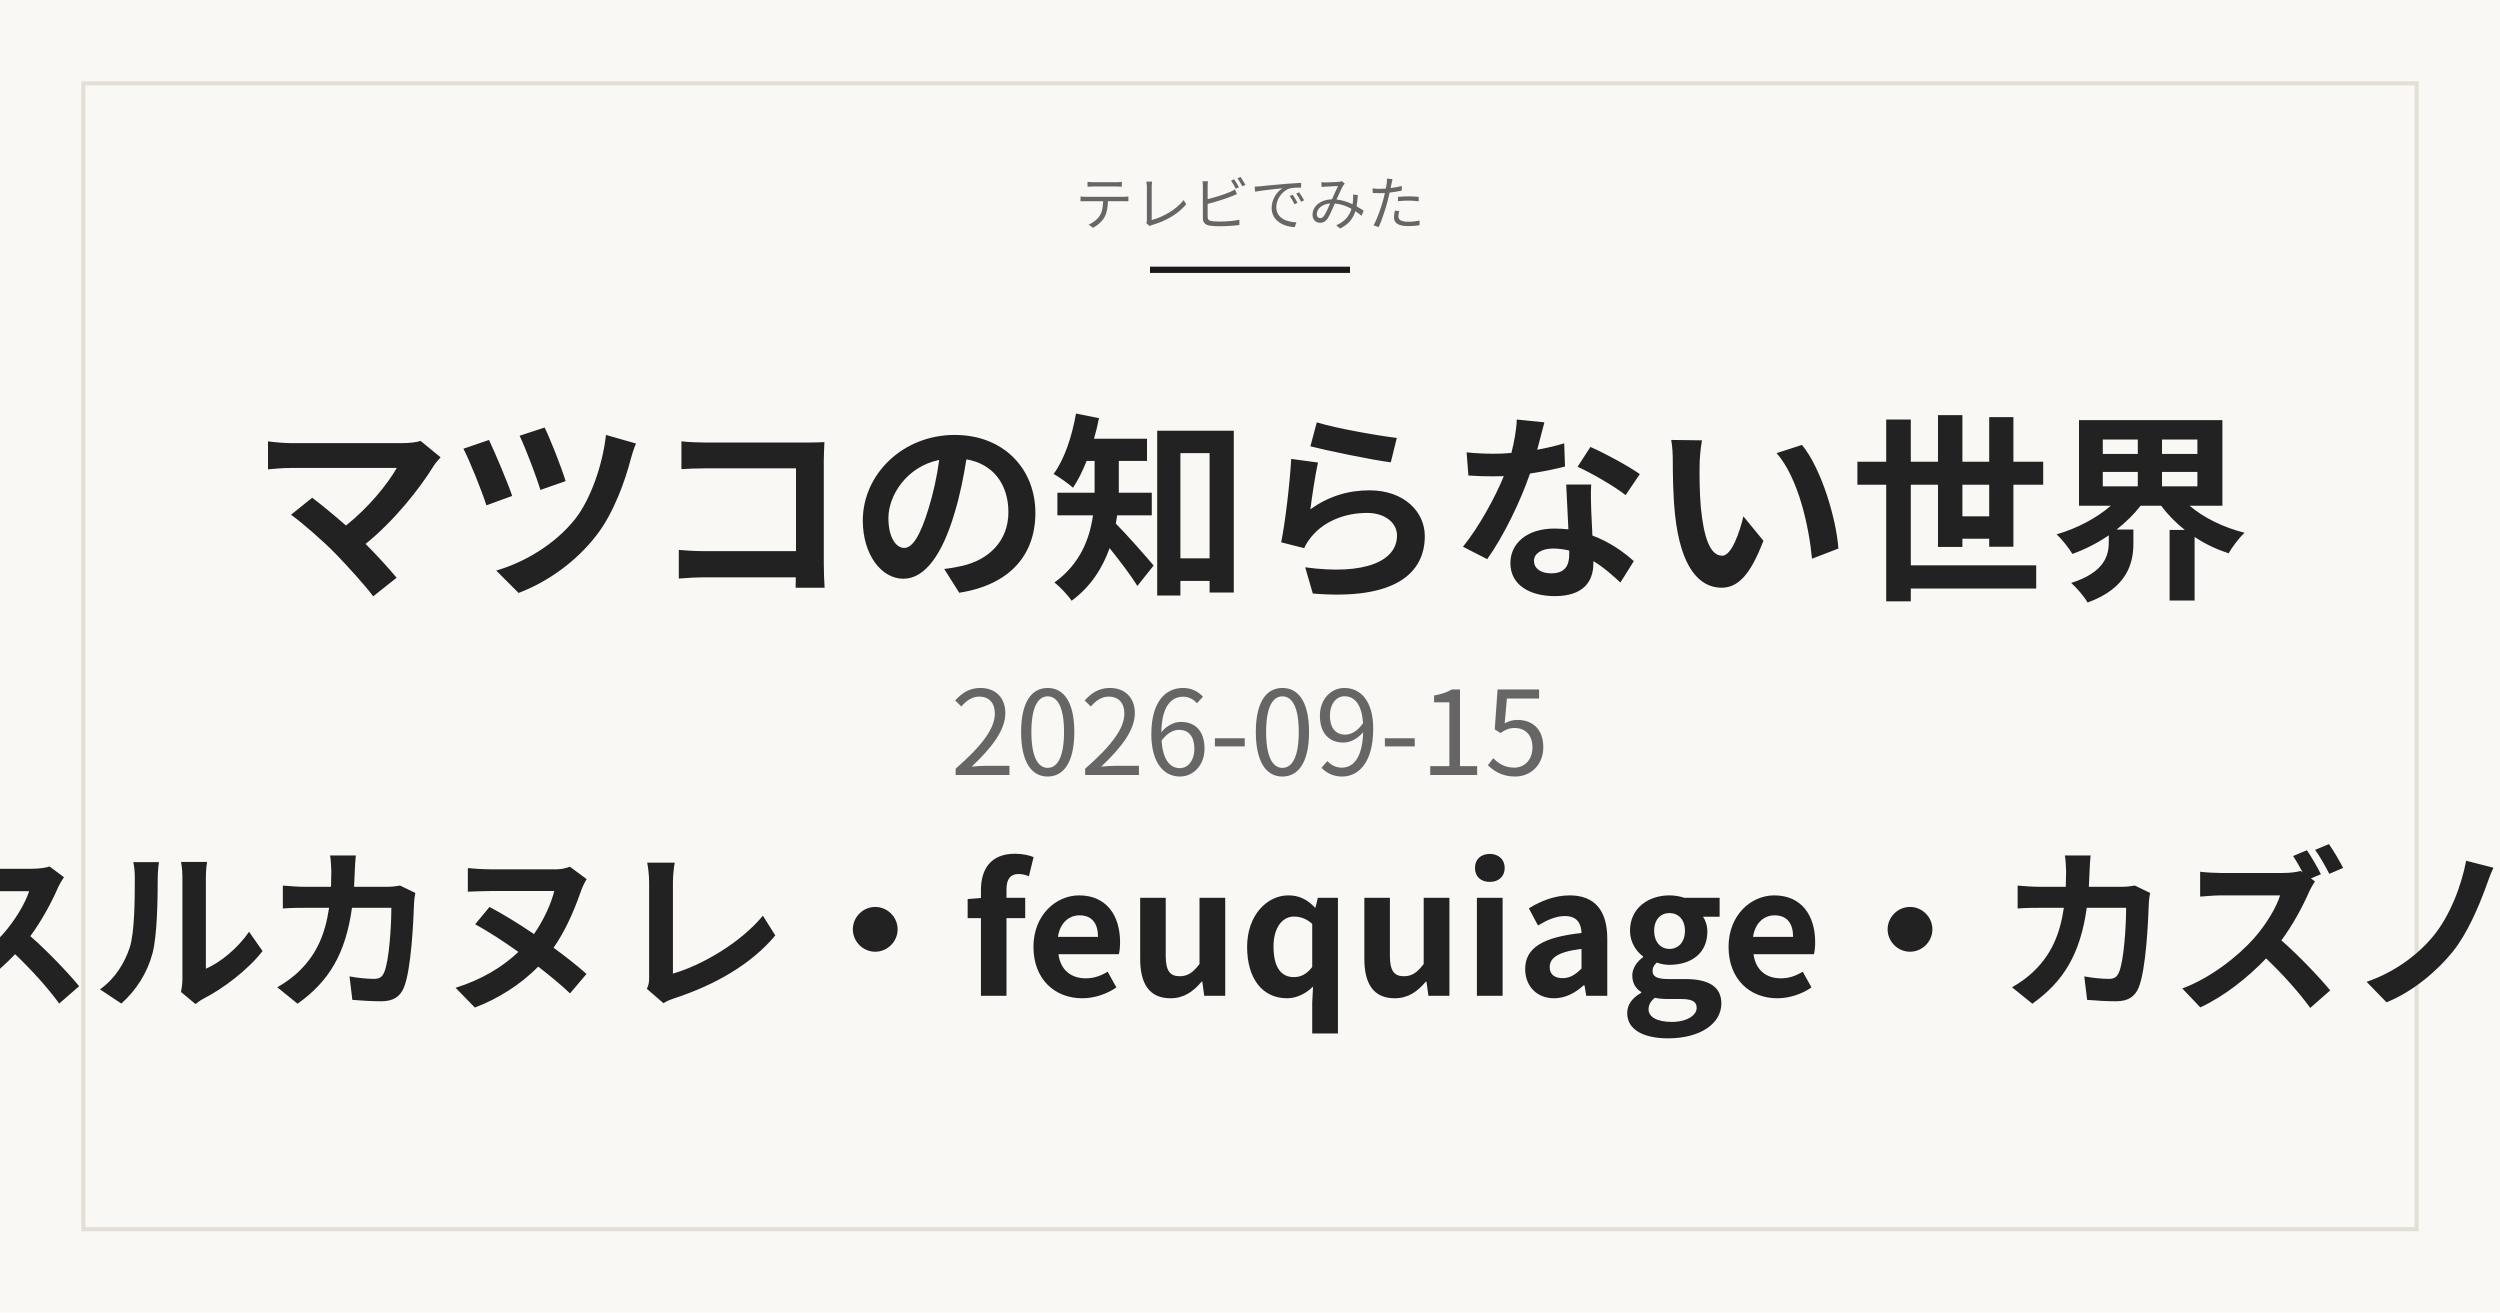
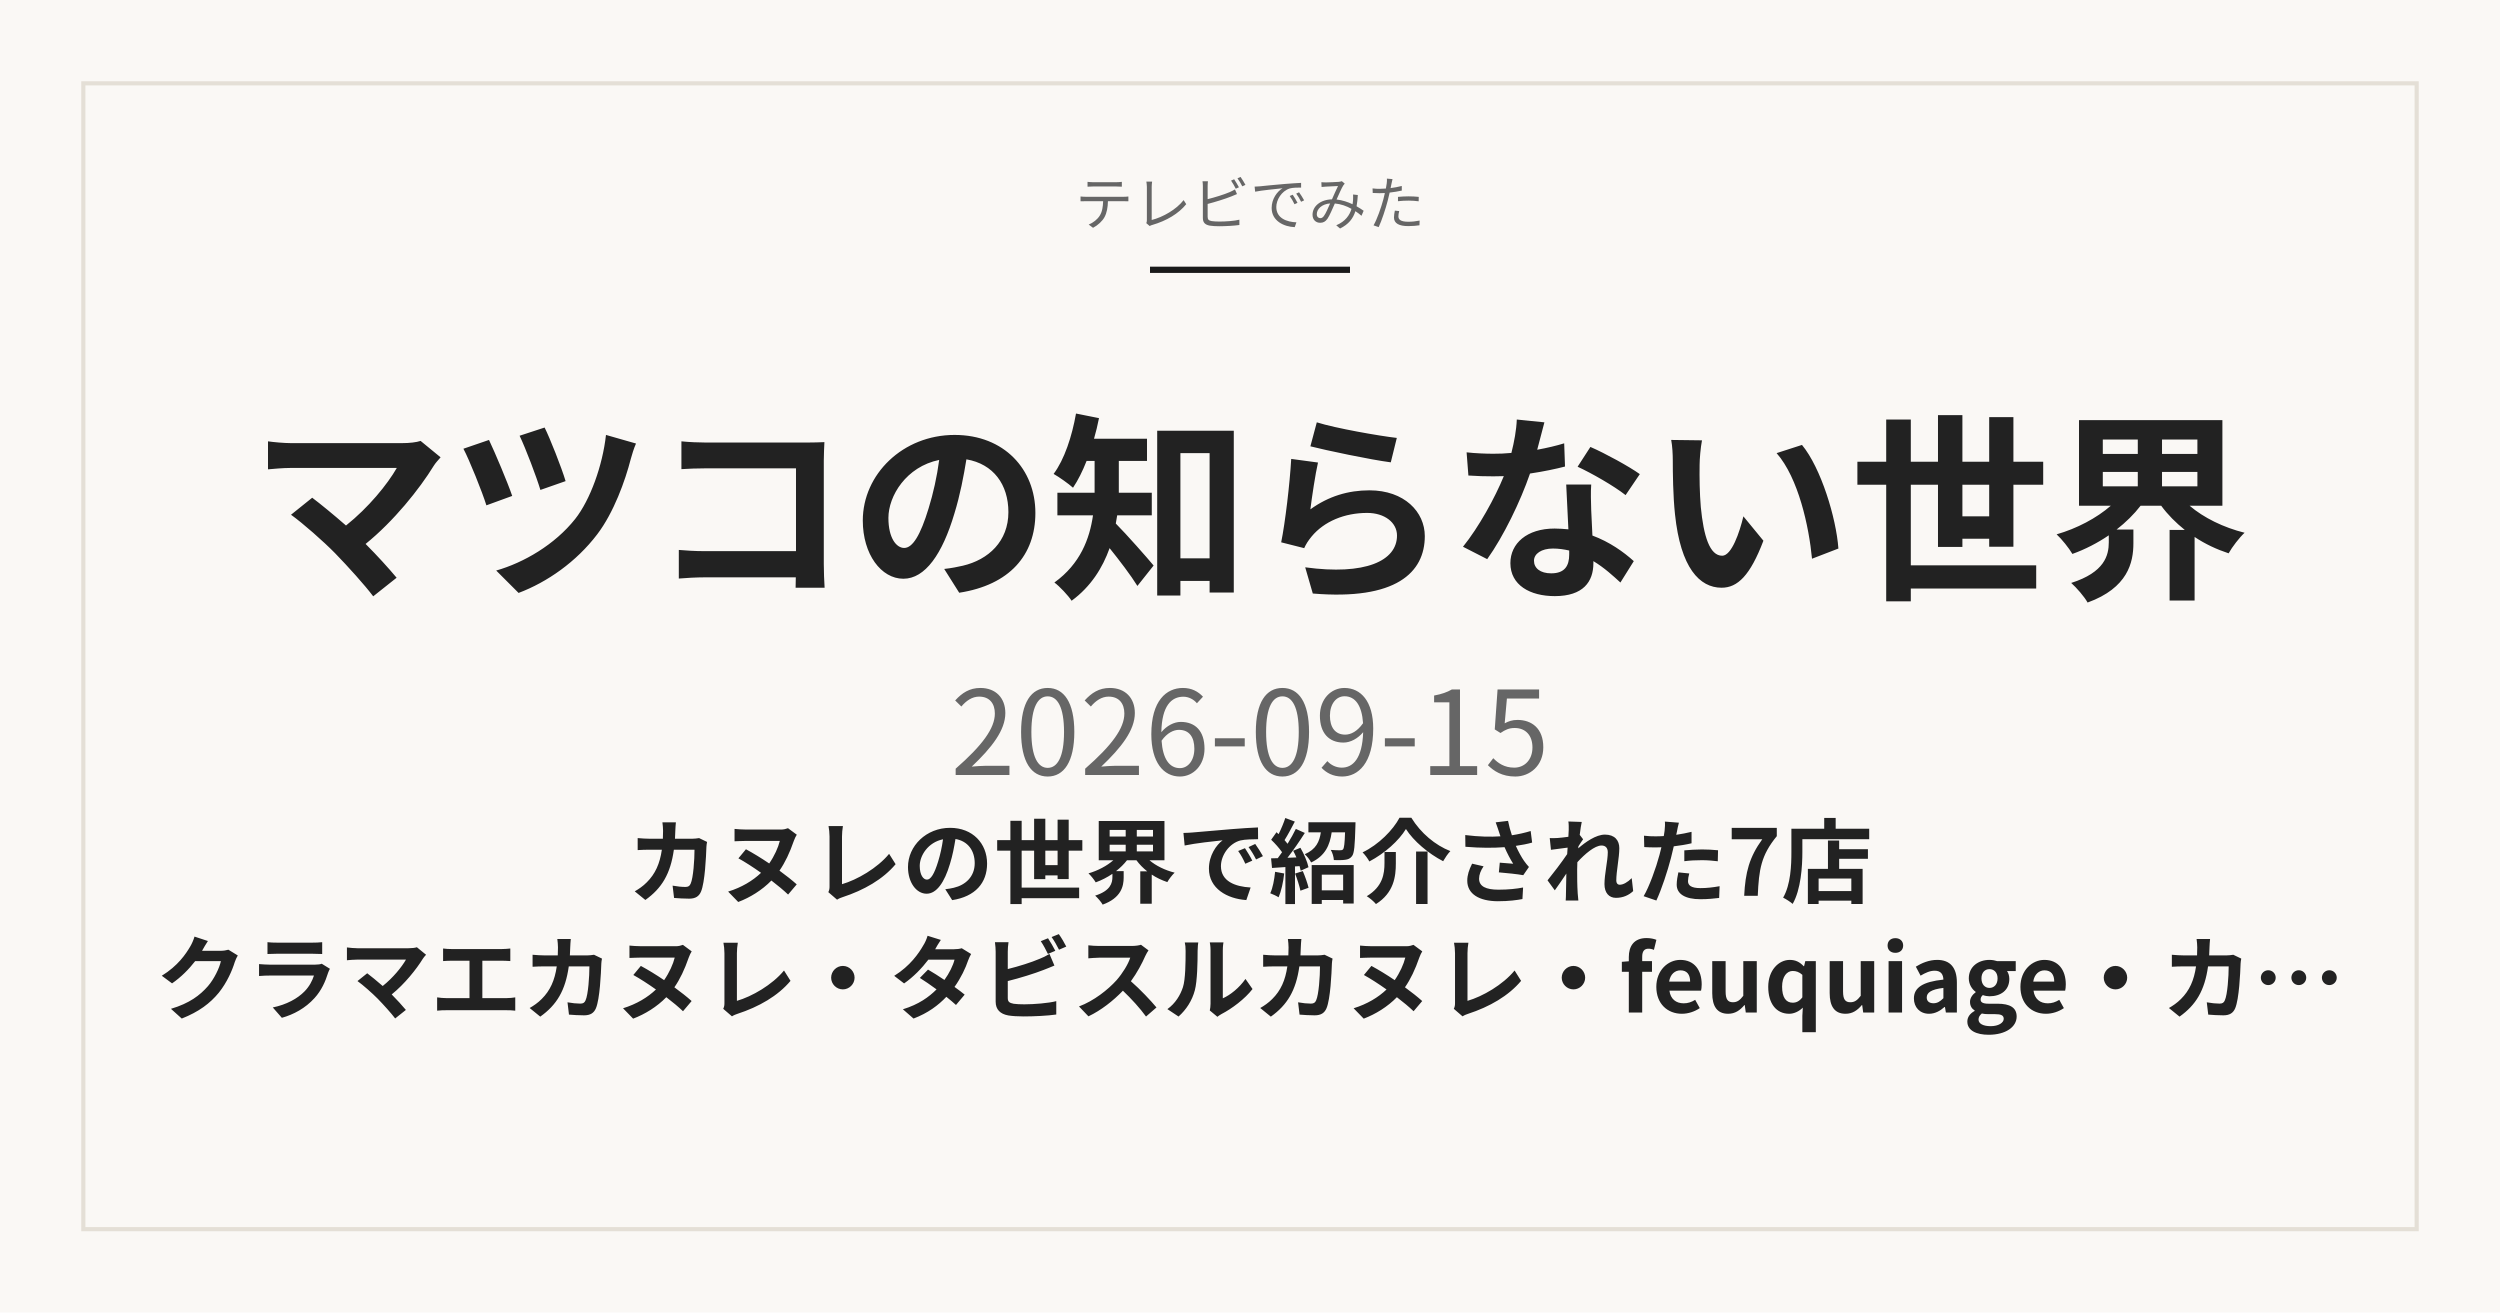
<svg xmlns="http://www.w3.org/2000/svg" width="1200" height="630" viewBox="0 0 1200 630">
  <rect width="1200" height="630" fill="#faf8f5" />
  <rect x="40" y="40" width="1120" height="550" fill="none" stroke="#e4dfd6" stroke-width="2" />
  <text x="600" y="108" text-anchor="middle" font-family="Hiragino Sans, Noto Sans JP, Noto Sans CJK JP, sans-serif" font-size="28" font-weight="500" fill="#666">テレビでみた</text>
  <rect x="552" y="128" width="96" height="3" fill="#1a1a1a" />
  <text x="600" y="280" text-anchor="middle" font-family="Hiragino Sans, Noto Sans JP, Noto Sans CJK JP, sans-serif" font-size="96" font-weight="700" fill="#222">マツコの知らない世界</text>
  <text x="600" y="372" text-anchor="middle" font-family="Hiragino Sans, Noto Sans JP, Noto Sans CJK JP, sans-serif" font-size="56" font-weight="500" fill="#666">2026-09-15</text>
-   <text x="600" y="478" text-anchor="middle" font-family="Hiragino Sans, Noto Sans JP, Noto Sans CJK JP, sans-serif" font-size="84" font-weight="700" fill="#222">カヌレの世界で紹介された7店（クラマエカヌレ・タビスルカヌレ・feuquiage・カズノリイケダ・代官山シェ・リュイ・ローソン・カルディ）</text>
+   <text x="600" y="430" text-anchor="middle" font-family="Hiragino Sans, Noto Sans JP, Noto Sans CJK JP, sans-serif" font-size="44" font-weight="700" fill="#222">カヌレの世界で紹介された7店</text>
+   <text x="600" y="486" text-anchor="middle" font-family="Hiragino Sans, Noto Sans JP, Noto Sans CJK JP, sans-serif" font-size="44" font-weight="700" fill="#222">クラマエカヌレ・タビスルカヌレ・feuquiage・カ…</text>
</svg>
